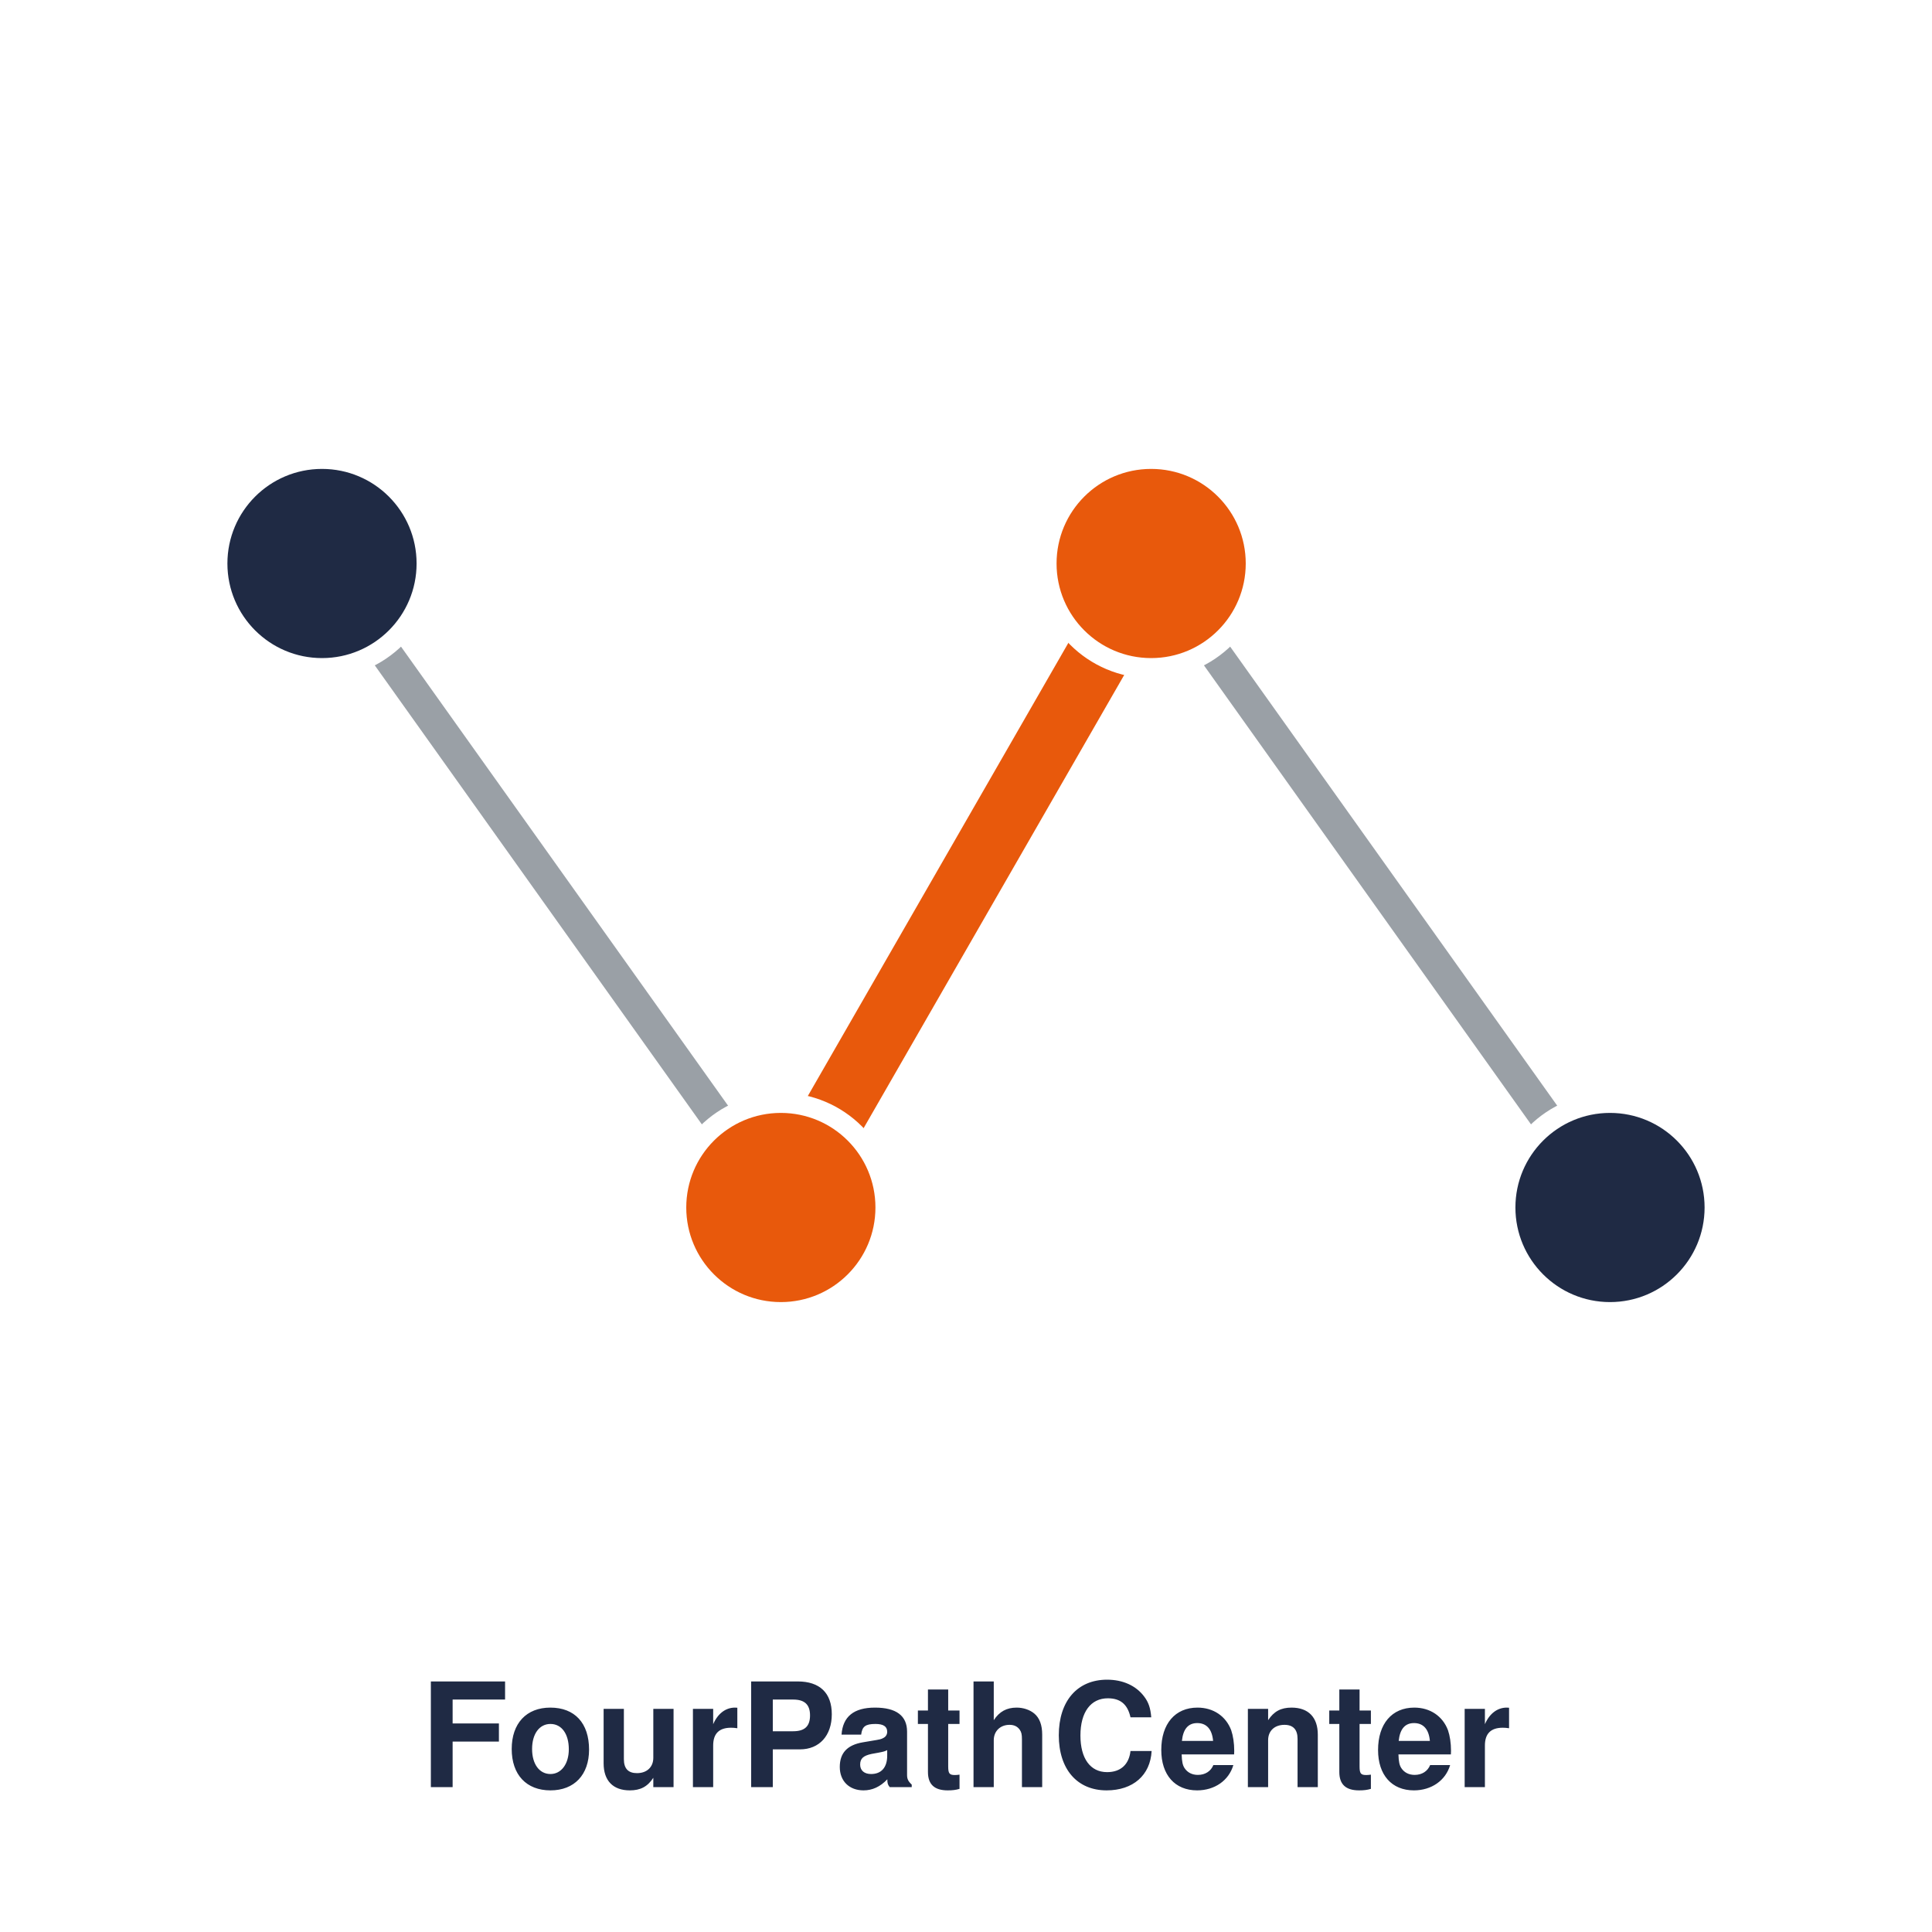
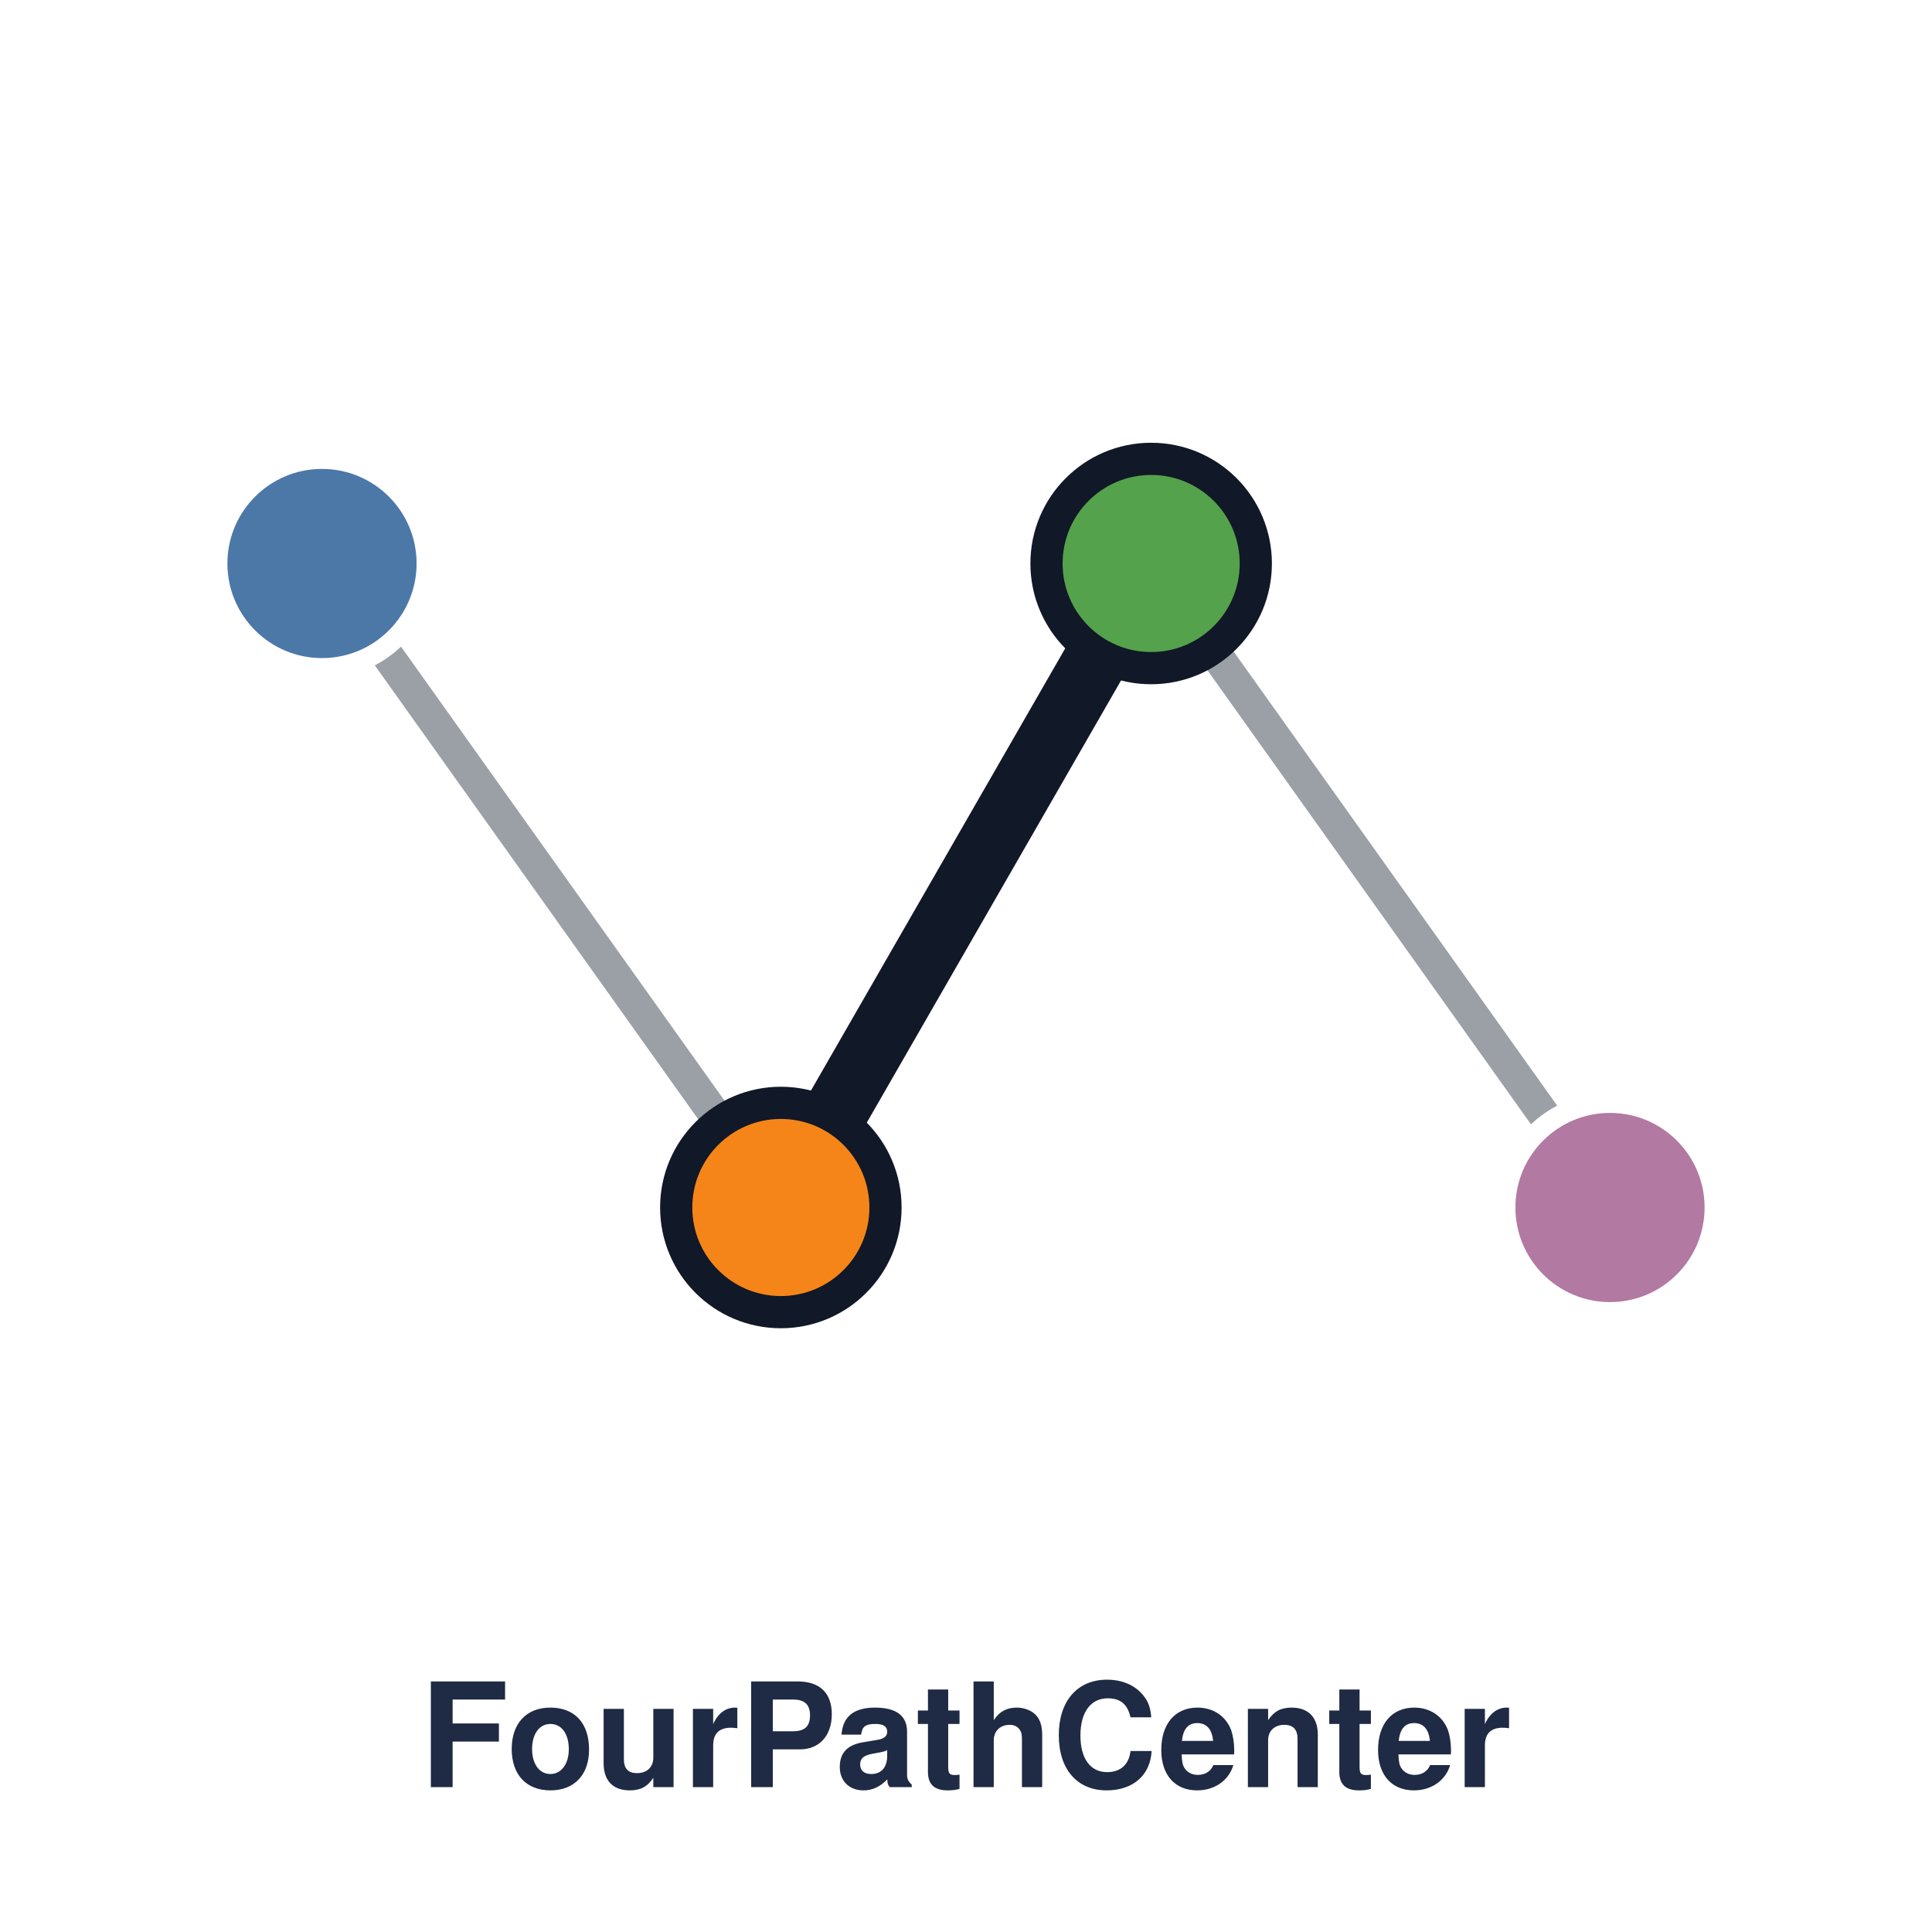
<svg xmlns="http://www.w3.org/2000/svg" viewBox="0 0 240 240" width="240" height="240" role="img" aria-label="FourPathCenter (orbit 3)">
  <rect width="240" height="240" fill="#ffffff" />
  <line x1="40.0" y1="70.0" x2="97.0" y2="150.0" stroke="#9aa0a6" stroke-width="4" stroke-linecap="round" />
  <line x1="143.0" y1="70.0" x2="200.0" y2="150.0" stroke="#9aa0a6" stroke-width="4" stroke-linecap="round" />
-   <line x1="97.0" y1="150.0" x2="143.0" y2="70.0" stroke="#e8590c" stroke-width="8" stroke-linecap="round" />
-   <circle cx="40.0" cy="70.0" r="13" fill="#1f2a44" stroke="#ffffff" stroke-width="2.5" />
-   <circle cx="97.0" cy="150.0" r="13" fill="#e8590c" stroke="#ffffff" stroke-width="2.5" />
-   <circle cx="143.0" cy="70.0" r="13" fill="#e8590c" stroke="#ffffff" stroke-width="2.5" />
-   <circle cx="200.0" cy="150.0" r="13" fill="#1f2a44" stroke="#ffffff" stroke-width="2.5" />
+   <line x1="97.0" y1="150.0" x2="143.0" y2="70.0" stroke="#111827" stroke-width="8" stroke-linecap="round" />
+   <circle cx="40.0" cy="70.0" r="13" fill="#4c78a8" stroke="#ffffff" stroke-width="2.5" />
+   <circle cx="97.0" cy="150.0" r="13" fill="#f58518" stroke="#111827" stroke-width="4" />
+   <circle cx="143.0" cy="70.0" r="13" fill="#54a24b" stroke="#111827" stroke-width="4" />
+   <circle cx="200.0" cy="150.0" r="13" fill="#b279a2" stroke="#ffffff" stroke-width="2.5" />
  <text x="120.0" y="222" text-anchor="middle" font-family="Segoe UI, Helvetica, Arial, sans-serif" font-size="18" font-weight="600" fill="#1f2a44">FourPathCenter</text>
</svg>
